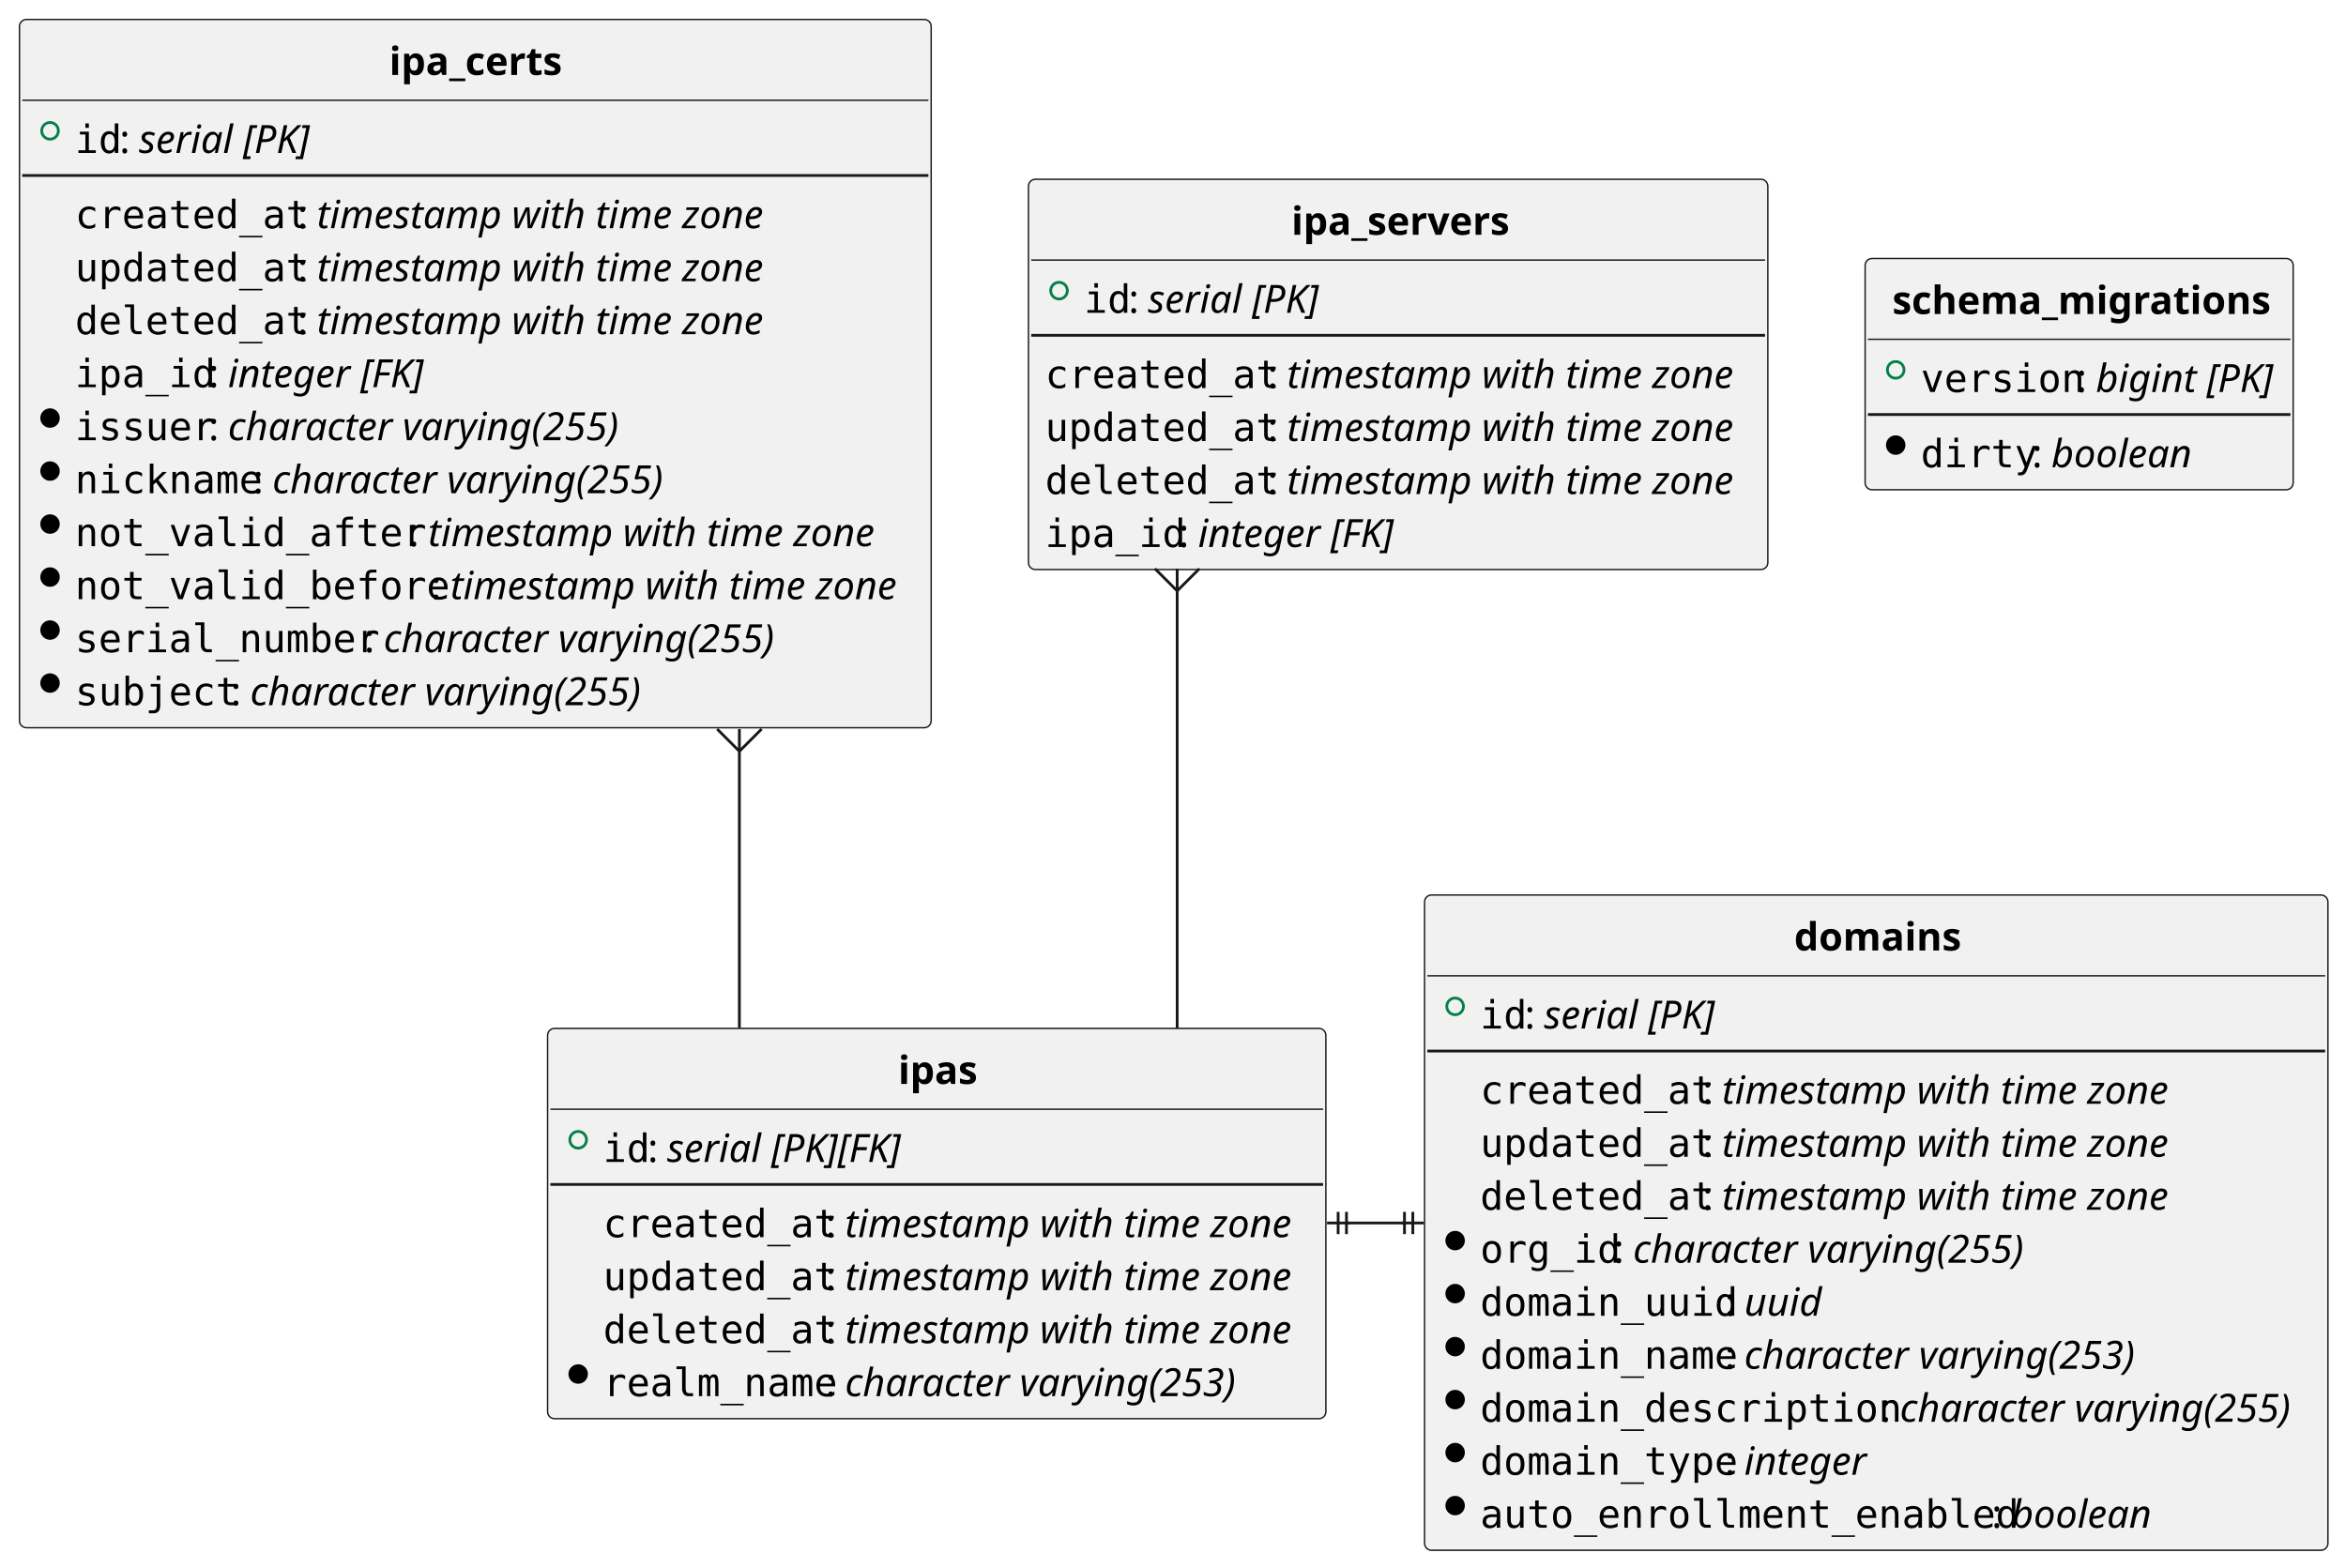
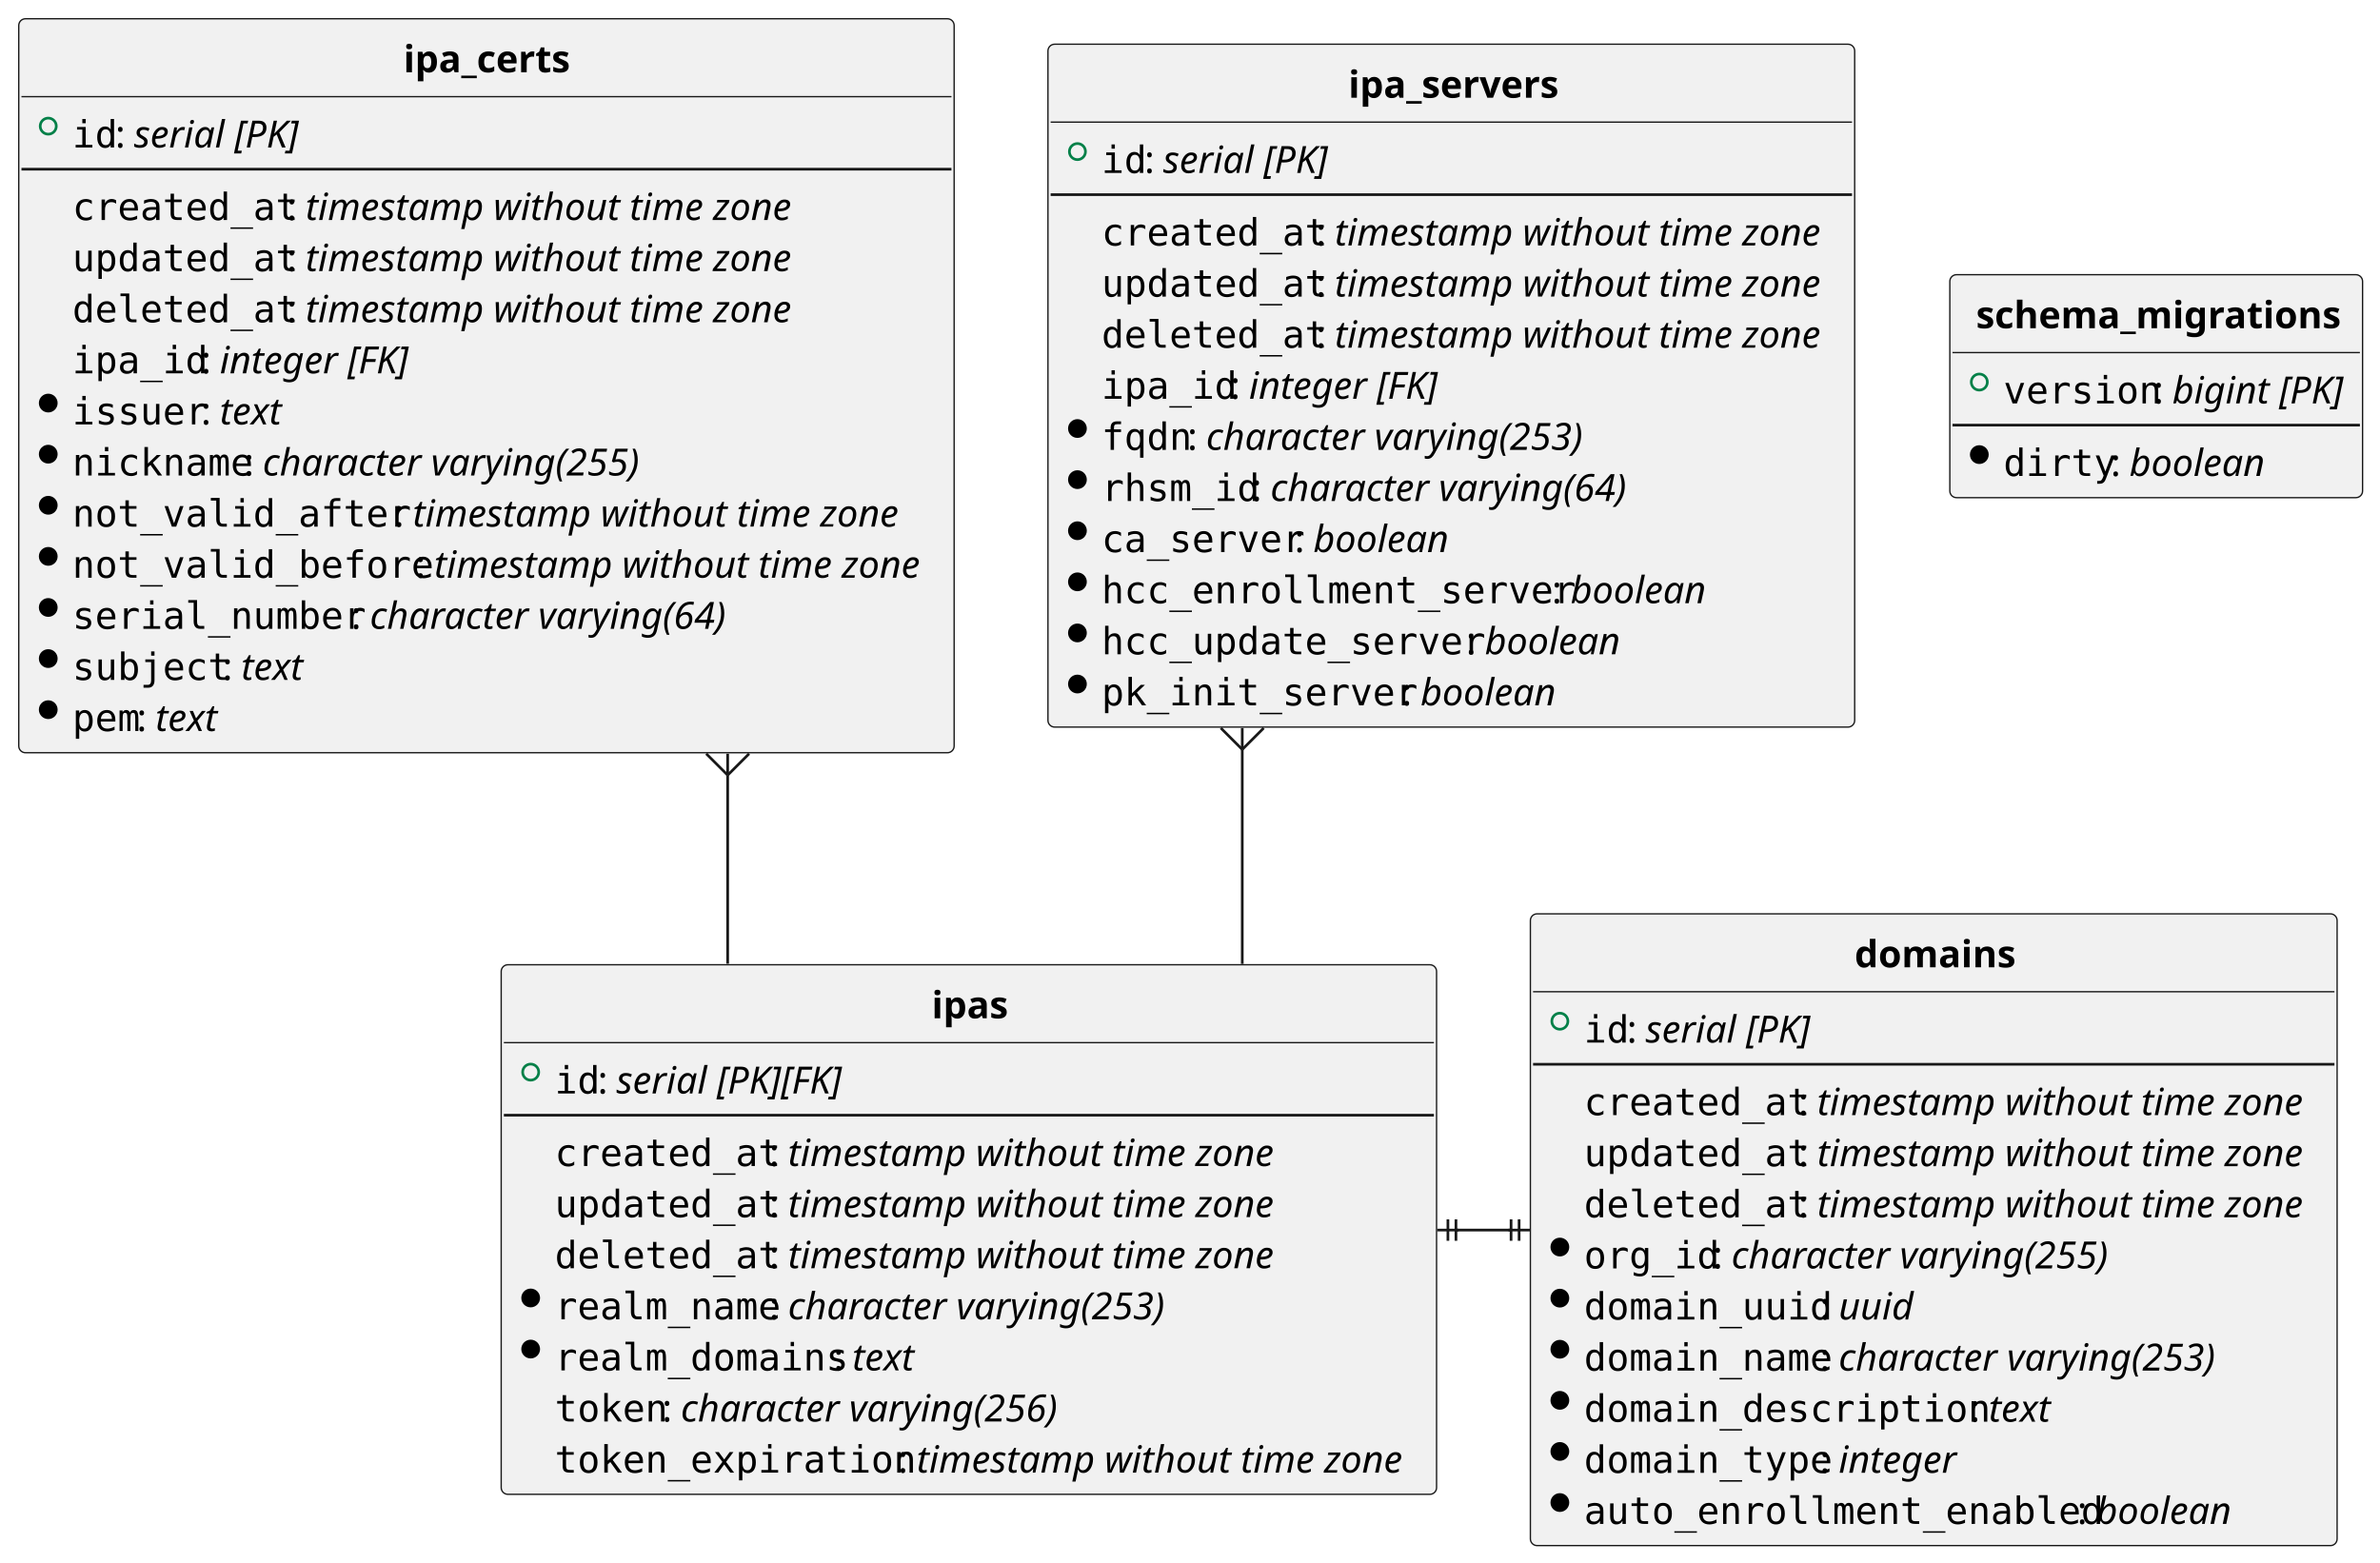
- <svg xmlns="http://www.w3.org/2000/svg" contentStyleType="text/css" height="564px" preserveAspectRatio="none" style="width:844px;height:564px;background:#FFFFFF;" version="1.1" viewBox="0 0 844 564" width="844px" zoomAndPan="magnify">
+ <svg xmlns="http://www.w3.org/2000/svg" contentStyleType="text/css" height="583px" preserveAspectRatio="none" style="width:888px;height:583px;background:#FFFFFF;" version="1.1" viewBox="0 0 888 583" width="888px" zoomAndPan="magnify">
  <defs />
  <g>
    <g id="elem_**domains**">
-       <rect codeLine="4" fill="#F1F1F1" height="235.747" id="**domains**" rx="2.5" ry="2.5" style="stroke:#181818;stroke-width:0.5;" width="325" x="512.5" y="322" />
-       <text fill="#000000" font-family="sans-serif" font-size="14" font-weight="bold" lengthAdjust="spacing" textLength="59.062" x="645.469" y="341.966">domains</text>
-       <line style="stroke:#181818;stroke-width:0.5;" x1="513.5" x2="836.5" y1="351.068" y2="351.068" />
-       <ellipse cx="523.5" cy="362.068" fill="none" rx="3" ry="3" style="stroke:#038048;stroke-width:1.0;" />
-       <text fill="#000000" font-family="monospace" font-size="14" lengthAdjust="spacing" textLength="16" x="532.5" y="370.034">id</text>
-       <text fill="#000000" font-family="sans-serif" font-size="14" lengthAdjust="spacing" textLength="3" x="548.5" y="370.034">:</text>
-       <text fill="#000000" font-family="sans-serif" font-size="14" font-style="italic" lengthAdjust="spacing" textLength="63" x="555.5" y="370.034">serial [PK]</text>
-       <line style="stroke:#181818;stroke-width:1.0;" x1="513.5" x2="836.5" y1="378.136" y2="378.136" />
-       <text fill="#000000" font-family="monospace" font-size="14" lengthAdjust="spacing" textLength="80" x="532.5" y="397.102">created_at</text>
-       <text fill="#000000" font-family="sans-serif" font-size="14" lengthAdjust="spacing" textLength="3" x="612.5" y="397.102">:</text>
-       <text fill="#000000" font-family="sans-serif" font-size="14" font-style="italic" lengthAdjust="spacing" textLength="163" x="619.5" y="397.102">timestamp with time zone</text>
-       <text fill="#000000" font-family="monospace" font-size="14" lengthAdjust="spacing" textLength="80" x="532.5" y="416.17">updated_at</text>
-       <text fill="#000000" font-family="sans-serif" font-size="14" lengthAdjust="spacing" textLength="3" x="612.5" y="416.17">:</text>
-       <text fill="#000000" font-family="sans-serif" font-size="14" font-style="italic" lengthAdjust="spacing" textLength="163" x="619.5" y="416.17">timestamp with time zone</text>
-       <text fill="#000000" font-family="monospace" font-size="14" lengthAdjust="spacing" textLength="80" x="532.5" y="435.238">deleted_at</text>
-       <text fill="#000000" font-family="sans-serif" font-size="14" lengthAdjust="spacing" textLength="3" x="612.5" y="435.238">:</text>
-       <text fill="#000000" font-family="sans-serif" font-size="14" font-style="italic" lengthAdjust="spacing" textLength="163" x="619.5" y="435.238">timestamp with time zone</text>
-       <ellipse cx="523.5" cy="446.34" fill="#000000" rx="3" ry="3" style="stroke:#000000;stroke-width:1.0;" />
-       <text fill="#000000" font-family="monospace" font-size="14" lengthAdjust="spacing" textLength="48" x="532.5" y="454.305">org_id</text>
-       <text fill="#000000" font-family="sans-serif" font-size="14" lengthAdjust="spacing" textLength="3" x="580.5" y="454.305">:</text>
-       <text fill="#000000" font-family="sans-serif" font-size="14" font-style="italic" lengthAdjust="spacing" textLength="144" x="587.5" y="454.305">character varying(255)</text>
-       <ellipse cx="523.5" cy="465.408" fill="#000000" rx="3" ry="3" style="stroke:#000000;stroke-width:1.0;" />
-       <text fill="#000000" font-family="monospace" font-size="14" lengthAdjust="spacing" textLength="88" x="532.5" y="473.373">domain_uuid</text>
-       <text fill="#000000" font-family="sans-serif" font-size="14" lengthAdjust="spacing" textLength="3" x="620.5" y="473.373">:</text>
-       <text fill="#000000" font-family="sans-serif" font-size="14" font-style="italic" lengthAdjust="spacing" textLength="28" x="627.5" y="473.373">uuid</text>
-       <ellipse cx="523.5" cy="484.475" fill="#000000" rx="3" ry="3" style="stroke:#000000;stroke-width:1.0;" />
-       <text fill="#000000" font-family="monospace" font-size="14" lengthAdjust="spacing" textLength="88" x="532.5" y="492.441">domain_name</text>
-       <text fill="#000000" font-family="sans-serif" font-size="14" lengthAdjust="spacing" textLength="3" x="620.5" y="492.441">:</text>
-       <text fill="#000000" font-family="sans-serif" font-size="14" font-style="italic" lengthAdjust="spacing" textLength="144" x="627.5" y="492.441">character varying(253)</text>
-       <ellipse cx="523.5" cy="503.543" fill="#000000" rx="3" ry="3" style="stroke:#000000;stroke-width:1.0;" />
-       <text fill="#000000" font-family="monospace" font-size="14" lengthAdjust="spacing" textLength="144" x="532.5" y="511.509">domain_description</text>
-       <text fill="#000000" font-family="sans-serif" font-size="14" lengthAdjust="spacing" textLength="3" x="676.5" y="511.509">:</text>
-       <text fill="#000000" font-family="sans-serif" font-size="14" font-style="italic" lengthAdjust="spacing" textLength="144" x="683.5" y="511.509">character varying(255)</text>
-       <ellipse cx="523.5" cy="522.611" fill="#000000" rx="3" ry="3" style="stroke:#000000;stroke-width:1.0;" />
-       <text fill="#000000" font-family="monospace" font-size="14" lengthAdjust="spacing" textLength="88" x="532.5" y="530.577">domain_type</text>
-       <text fill="#000000" font-family="sans-serif" font-size="14" lengthAdjust="spacing" textLength="3" x="620.5" y="530.577">:</text>
-       <text fill="#000000" font-family="sans-serif" font-size="14" font-style="italic" lengthAdjust="spacing" textLength="45" x="627.5" y="530.577">integer</text>
-       <ellipse cx="523.5" cy="541.679" fill="#000000" rx="3" ry="3" style="stroke:#000000;stroke-width:1.0;" />
-       <text fill="#000000" font-family="monospace" font-size="14" lengthAdjust="spacing" textLength="184" x="532.5" y="549.645">auto_enrollment_enabled</text>
-       <text fill="#000000" font-family="sans-serif" font-size="14" lengthAdjust="spacing" textLength="3" x="716.5" y="549.645">:</text>
-       <text fill="#000000" font-family="sans-serif" font-size="14" font-style="italic" lengthAdjust="spacing" textLength="51" x="723.5" y="549.645">boolean</text>
+       <rect codeLine="4" fill="#F1F1F1" height="235.747" id="**domains**" rx="2.5" ry="2.5" style="stroke:#181818;stroke-width:0.5;" width="301" x="571" y="341" />
+       <text fill="#000000" font-family="sans-serif" font-size="14" font-weight="bold" lengthAdjust="spacing" textLength="59.062" x="691.969" y="360.966">domains</text>
+       <line style="stroke:#181818;stroke-width:0.5;" x1="572" x2="871" y1="370.068" y2="370.068" />
+       <ellipse cx="582" cy="381.068" fill="none" rx="3" ry="3" style="stroke:#038048;stroke-width:1.0;" />
+       <text fill="#000000" font-family="monospace" font-size="14" lengthAdjust="spacing" textLength="16" x="591" y="389.034">id</text>
+       <text fill="#000000" font-family="sans-serif" font-size="14" lengthAdjust="spacing" textLength="3" x="607" y="389.034">:</text>
+       <text fill="#000000" font-family="sans-serif" font-size="14" font-style="italic" lengthAdjust="spacing" textLength="63" x="614" y="389.034">serial [PK]</text>
+       <line style="stroke:#181818;stroke-width:1.0;" x1="572" x2="871" y1="397.136" y2="397.136" />
+       <text fill="#000000" font-family="monospace" font-size="14" lengthAdjust="spacing" textLength="80" x="591" y="416.102">created_at</text>
+       <text fill="#000000" font-family="sans-serif" font-size="14" lengthAdjust="spacing" textLength="3" x="671" y="416.102">:</text>
+       <text fill="#000000" font-family="sans-serif" font-size="14" font-style="italic" lengthAdjust="spacing" textLength="184" x="678" y="416.102">timestamp without time zone</text>
+       <text fill="#000000" font-family="monospace" font-size="14" lengthAdjust="spacing" textLength="80" x="591" y="435.17">updated_at</text>
+       <text fill="#000000" font-family="sans-serif" font-size="14" lengthAdjust="spacing" textLength="3" x="671" y="435.17">:</text>
+       <text fill="#000000" font-family="sans-serif" font-size="14" font-style="italic" lengthAdjust="spacing" textLength="184" x="678" y="435.17">timestamp without time zone</text>
+       <text fill="#000000" font-family="monospace" font-size="14" lengthAdjust="spacing" textLength="80" x="591" y="454.238">deleted_at</text>
+       <text fill="#000000" font-family="sans-serif" font-size="14" lengthAdjust="spacing" textLength="3" x="671" y="454.238">:</text>
+       <text fill="#000000" font-family="sans-serif" font-size="14" font-style="italic" lengthAdjust="spacing" textLength="184" x="678" y="454.238">timestamp without time zone</text>
+       <ellipse cx="582" cy="465.34" fill="#000000" rx="3" ry="3" style="stroke:#000000;stroke-width:1.0;" />
+       <text fill="#000000" font-family="monospace" font-size="14" lengthAdjust="spacing" textLength="48" x="591" y="473.305">org_id</text>
+       <text fill="#000000" font-family="sans-serif" font-size="14" lengthAdjust="spacing" textLength="3" x="639" y="473.305">:</text>
+       <text fill="#000000" font-family="sans-serif" font-size="14" font-style="italic" lengthAdjust="spacing" textLength="144" x="646" y="473.305">character varying(255)</text>
+       <ellipse cx="582" cy="484.408" fill="#000000" rx="3" ry="3" style="stroke:#000000;stroke-width:1.0;" />
+       <text fill="#000000" font-family="monospace" font-size="14" lengthAdjust="spacing" textLength="88" x="591" y="492.373">domain_uuid</text>
+       <text fill="#000000" font-family="sans-serif" font-size="14" lengthAdjust="spacing" textLength="3" x="679" y="492.373">:</text>
+       <text fill="#000000" font-family="sans-serif" font-size="14" font-style="italic" lengthAdjust="spacing" textLength="28" x="686" y="492.373">uuid</text>
+       <ellipse cx="582" cy="503.475" fill="#000000" rx="3" ry="3" style="stroke:#000000;stroke-width:1.0;" />
+       <text fill="#000000" font-family="monospace" font-size="14" lengthAdjust="spacing" textLength="88" x="591" y="511.441">domain_name</text>
+       <text fill="#000000" font-family="sans-serif" font-size="14" lengthAdjust="spacing" textLength="3" x="679" y="511.441">:</text>
+       <text fill="#000000" font-family="sans-serif" font-size="14" font-style="italic" lengthAdjust="spacing" textLength="144" x="686" y="511.441">character varying(253)</text>
+       <ellipse cx="582" cy="522.543" fill="#000000" rx="3" ry="3" style="stroke:#000000;stroke-width:1.0;" />
+       <text fill="#000000" font-family="monospace" font-size="14" lengthAdjust="spacing" textLength="144" x="591" y="530.509">domain_description</text>
+       <text fill="#000000" font-family="sans-serif" font-size="14" lengthAdjust="spacing" textLength="3" x="735" y="530.509">:</text>
+       <text fill="#000000" font-family="sans-serif" font-size="14" font-style="italic" lengthAdjust="spacing" textLength="24" x="742" y="530.509">text</text>
+       <ellipse cx="582" cy="541.611" fill="#000000" rx="3" ry="3" style="stroke:#000000;stroke-width:1.0;" />
+       <text fill="#000000" font-family="monospace" font-size="14" lengthAdjust="spacing" textLength="88" x="591" y="549.577">domain_type</text>
+       <text fill="#000000" font-family="sans-serif" font-size="14" lengthAdjust="spacing" textLength="3" x="679" y="549.577">:</text>
+       <text fill="#000000" font-family="sans-serif" font-size="14" font-style="italic" lengthAdjust="spacing" textLength="45" x="686" y="549.577">integer</text>
+       <ellipse cx="582" cy="560.679" fill="#000000" rx="3" ry="3" style="stroke:#000000;stroke-width:1.0;" />
+       <text fill="#000000" font-family="monospace" font-size="14" lengthAdjust="spacing" textLength="184" x="591" y="568.645">auto_enrollment_enabled</text>
+       <text fill="#000000" font-family="sans-serif" font-size="14" lengthAdjust="spacing" textLength="3" x="775" y="568.645">:</text>
+       <text fill="#000000" font-family="sans-serif" font-size="14" font-style="italic" lengthAdjust="spacing" textLength="51" x="782" y="568.645">boolean</text>
    </g>
    <g id="elem_**ipa_certs**">
-       <rect codeLine="18" fill="#F1F1F1" height="254.815" id="**ipa_certs**" rx="2.5" ry="2.5" style="stroke:#181818;stroke-width:0.5;" width="328" x="7" y="7" />
-       <text fill="#000000" font-family="sans-serif" font-size="14" font-weight="bold" lengthAdjust="spacing" textLength="61.938" x="140.031" y="26.966">ipa_certs</text>
-       <line style="stroke:#181818;stroke-width:0.5;" x1="8" x2="334" y1="36.068" y2="36.068" />
+       <rect codeLine="18" fill="#F1F1F1" height="273.883" id="**ipa_certs**" rx="2.5" ry="2.5" style="stroke:#181818;stroke-width:0.5;" width="349" x="7" y="7" />
+       <text fill="#000000" font-family="sans-serif" font-size="14" font-weight="bold" lengthAdjust="spacing" textLength="61.938" x="150.531" y="26.966">ipa_certs</text>
+       <line style="stroke:#181818;stroke-width:0.5;" x1="8" x2="355" y1="36.068" y2="36.068" />
      <ellipse cx="18" cy="47.068" fill="none" rx="3" ry="3" style="stroke:#038048;stroke-width:1.0;" />
      <text fill="#000000" font-family="monospace" font-size="14" lengthAdjust="spacing" textLength="16" x="27" y="55.034">id</text>
      <text fill="#000000" font-family="sans-serif" font-size="14" lengthAdjust="spacing" textLength="3" x="43" y="55.034">:</text>
      <text fill="#000000" font-family="sans-serif" font-size="14" font-style="italic" lengthAdjust="spacing" textLength="63" x="50" y="55.034">serial [PK]</text>
-       <line style="stroke:#181818;stroke-width:1.0;" x1="8" x2="334" y1="63.136" y2="63.136" />
+       <line style="stroke:#181818;stroke-width:1.0;" x1="8" x2="355" y1="63.136" y2="63.136" />
      <text fill="#000000" font-family="monospace" font-size="14" lengthAdjust="spacing" textLength="80" x="27" y="82.102">created_at</text>
      <text fill="#000000" font-family="sans-serif" font-size="14" lengthAdjust="spacing" textLength="3" x="107" y="82.102">:</text>
-       <text fill="#000000" font-family="sans-serif" font-size="14" font-style="italic" lengthAdjust="spacing" textLength="163" x="114" y="82.102">timestamp with time zone</text>
+       <text fill="#000000" font-family="sans-serif" font-size="14" font-style="italic" lengthAdjust="spacing" textLength="184" x="114" y="82.102">timestamp without time zone</text>
      <text fill="#000000" font-family="monospace" font-size="14" lengthAdjust="spacing" textLength="80" x="27" y="101.17">updated_at</text>
      <text fill="#000000" font-family="sans-serif" font-size="14" lengthAdjust="spacing" textLength="3" x="107" y="101.17">:</text>
-       <text fill="#000000" font-family="sans-serif" font-size="14" font-style="italic" lengthAdjust="spacing" textLength="163" x="114" y="101.17">timestamp with time zone</text>
+       <text fill="#000000" font-family="sans-serif" font-size="14" font-style="italic" lengthAdjust="spacing" textLength="184" x="114" y="101.17">timestamp without time zone</text>
      <text fill="#000000" font-family="monospace" font-size="14" lengthAdjust="spacing" textLength="80" x="27" y="120.238">deleted_at</text>
      <text fill="#000000" font-family="sans-serif" font-size="14" lengthAdjust="spacing" textLength="3" x="107" y="120.238">:</text>
-       <text fill="#000000" font-family="sans-serif" font-size="14" font-style="italic" lengthAdjust="spacing" textLength="163" x="114" y="120.238">timestamp with time zone</text>
+       <text fill="#000000" font-family="sans-serif" font-size="14" font-style="italic" lengthAdjust="spacing" textLength="184" x="114" y="120.238">timestamp without time zone</text>
      <text fill="#000000" font-family="monospace" font-size="14" lengthAdjust="spacing" textLength="48" x="27" y="139.305">ipa_id</text>
      <text fill="#000000" font-family="sans-serif" font-size="14" lengthAdjust="spacing" textLength="3" x="75" y="139.305">:</text>
      <text fill="#000000" font-family="sans-serif" font-size="14" font-style="italic" lengthAdjust="spacing" textLength="72" x="82" y="139.305">integer [FK]</text>
      <ellipse cx="18" cy="150.407" fill="#000000" rx="3" ry="3" style="stroke:#000000;stroke-width:1.0;" />
      <text fill="#000000" font-family="monospace" font-size="14" lengthAdjust="spacing" textLength="48" x="27" y="158.373">issuer</text>
      <text fill="#000000" font-family="sans-serif" font-size="14" lengthAdjust="spacing" textLength="3" x="75" y="158.373">:</text>
-       <text fill="#000000" font-family="sans-serif" font-size="14" font-style="italic" lengthAdjust="spacing" textLength="144" x="82" y="158.373">character varying(255)</text>
+       <text fill="#000000" font-family="sans-serif" font-size="14" font-style="italic" lengthAdjust="spacing" textLength="24" x="82" y="158.373">text</text>
      <ellipse cx="18" cy="169.475" fill="#000000" rx="3" ry="3" style="stroke:#000000;stroke-width:1.0;" />
      <text fill="#000000" font-family="monospace" font-size="14" lengthAdjust="spacing" textLength="64" x="27" y="177.441">nickname</text>
      <text fill="#000000" font-family="sans-serif" font-size="14" lengthAdjust="spacing" textLength="3" x="91" y="177.441">:</text>
      <text fill="#000000" font-family="sans-serif" font-size="14" font-style="italic" lengthAdjust="spacing" textLength="144" x="98" y="177.441">character varying(255)</text>
      <ellipse cx="18" cy="188.543" fill="#000000" rx="3" ry="3" style="stroke:#000000;stroke-width:1.0;" />
      <text fill="#000000" font-family="monospace" font-size="14" lengthAdjust="spacing" textLength="120" x="27" y="196.509">not_valid_after</text>
      <text fill="#000000" font-family="sans-serif" font-size="14" lengthAdjust="spacing" textLength="3" x="147" y="196.509">:</text>
-       <text fill="#000000" font-family="sans-serif" font-size="14" font-style="italic" lengthAdjust="spacing" textLength="163" x="154" y="196.509">timestamp with time zone</text>
+       <text fill="#000000" font-family="sans-serif" font-size="14" font-style="italic" lengthAdjust="spacing" textLength="184" x="154" y="196.509">timestamp without time zone</text>
      <ellipse cx="18" cy="207.611" fill="#000000" rx="3" ry="3" style="stroke:#000000;stroke-width:1.0;" />
      <text fill="#000000" font-family="monospace" font-size="14" lengthAdjust="spacing" textLength="128" x="27" y="215.577">not_valid_before</text>
      <text fill="#000000" font-family="sans-serif" font-size="14" lengthAdjust="spacing" textLength="3" x="155" y="215.577">:</text>
-       <text fill="#000000" font-family="sans-serif" font-size="14" font-style="italic" lengthAdjust="spacing" textLength="163" x="162" y="215.577">timestamp with time zone</text>
+       <text fill="#000000" font-family="sans-serif" font-size="14" font-style="italic" lengthAdjust="spacing" textLength="184" x="162" y="215.577">timestamp without time zone</text>
      <ellipse cx="18" cy="226.679" fill="#000000" rx="3" ry="3" style="stroke:#000000;stroke-width:1.0;" />
      <text fill="#000000" font-family="monospace" font-size="14" lengthAdjust="spacing" textLength="104" x="27" y="234.645">serial_number</text>
      <text fill="#000000" font-family="sans-serif" font-size="14" lengthAdjust="spacing" textLength="3" x="131" y="234.645">:</text>
-       <text fill="#000000" font-family="sans-serif" font-size="14" font-style="italic" lengthAdjust="spacing" textLength="144" x="138" y="234.645">character varying(255)</text>
+       <text fill="#000000" font-family="sans-serif" font-size="14" font-style="italic" lengthAdjust="spacing" textLength="136" x="138" y="234.645">character varying(64)</text>
      <ellipse cx="18" cy="245.747" fill="#000000" rx="3" ry="3" style="stroke:#000000;stroke-width:1.0;" />
      <text fill="#000000" font-family="monospace" font-size="14" lengthAdjust="spacing" textLength="56" x="27" y="253.713">subject</text>
      <text fill="#000000" font-family="sans-serif" font-size="14" lengthAdjust="spacing" textLength="3" x="83" y="253.713">:</text>
-       <text fill="#000000" font-family="sans-serif" font-size="14" font-style="italic" lengthAdjust="spacing" textLength="144" x="90" y="253.713">character varying(255)</text>
+       <text fill="#000000" font-family="sans-serif" font-size="14" font-style="italic" lengthAdjust="spacing" textLength="24" x="90" y="253.713">text</text>
+       <ellipse cx="18" cy="264.815" fill="#000000" rx="3" ry="3" style="stroke:#000000;stroke-width:1.0;" />
+       <text fill="#000000" font-family="monospace" font-size="14" lengthAdjust="spacing" textLength="24" x="27" y="272.781">pem</text>
+       <text fill="#000000" font-family="sans-serif" font-size="14" lengthAdjust="spacing" textLength="3" x="51" y="272.781">:</text>
+       <text fill="#000000" font-family="sans-serif" font-size="14" font-style="italic" lengthAdjust="spacing" textLength="24" x="58" y="272.781">text</text>
    </g>
    <g id="elem_**ipa_servers**">
-       <rect codeLine="33" fill="#F1F1F1" height="140.407" id="**ipa_servers**" rx="2.5" ry="2.5" style="stroke:#181818;stroke-width:0.5;" width="266" x="370" y="64.5" />
-       <text fill="#000000" font-family="sans-serif" font-size="14" font-weight="bold" lengthAdjust="spacing" textLength="76.812" x="464.594" y="84.466">ipa_servers</text>
-       <line style="stroke:#181818;stroke-width:0.5;" x1="371" x2="635" y1="93.568" y2="93.568" />
-       <ellipse cx="381" cy="104.568" fill="none" rx="3" ry="3" style="stroke:#038048;stroke-width:1.0;" />
-       <text fill="#000000" font-family="monospace" font-size="14" lengthAdjust="spacing" textLength="16" x="390" y="112.534">id</text>
-       <text fill="#000000" font-family="sans-serif" font-size="14" lengthAdjust="spacing" textLength="3" x="406" y="112.534">:</text>
-       <text fill="#000000" font-family="sans-serif" font-size="14" font-style="italic" lengthAdjust="spacing" textLength="63" x="413" y="112.534">serial [PK]</text>
-       <line style="stroke:#181818;stroke-width:1.0;" x1="371" x2="635" y1="120.636" y2="120.636" />
-       <text fill="#000000" font-family="monospace" font-size="14" lengthAdjust="spacing" textLength="80" x="376" y="139.602">created_at</text>
-       <text fill="#000000" font-family="sans-serif" font-size="14" lengthAdjust="spacing" textLength="3" x="456" y="139.602">:</text>
-       <text fill="#000000" font-family="sans-serif" font-size="14" font-style="italic" lengthAdjust="spacing" textLength="163" x="463" y="139.602">timestamp with time zone</text>
-       <text fill="#000000" font-family="monospace" font-size="14" lengthAdjust="spacing" textLength="80" x="376" y="158.67">updated_at</text>
-       <text fill="#000000" font-family="sans-serif" font-size="14" lengthAdjust="spacing" textLength="3" x="456" y="158.67">:</text>
-       <text fill="#000000" font-family="sans-serif" font-size="14" font-style="italic" lengthAdjust="spacing" textLength="163" x="463" y="158.67">timestamp with time zone</text>
-       <text fill="#000000" font-family="monospace" font-size="14" lengthAdjust="spacing" textLength="80" x="376" y="177.738">deleted_at</text>
-       <text fill="#000000" font-family="sans-serif" font-size="14" lengthAdjust="spacing" textLength="3" x="456" y="177.738">:</text>
-       <text fill="#000000" font-family="sans-serif" font-size="14" font-style="italic" lengthAdjust="spacing" textLength="163" x="463" y="177.738">timestamp with time zone</text>
-       <text fill="#000000" font-family="monospace" font-size="14" lengthAdjust="spacing" textLength="48" x="376" y="196.805">ipa_id</text>
-       <text fill="#000000" font-family="sans-serif" font-size="14" lengthAdjust="spacing" textLength="3" x="424" y="196.805">:</text>
-       <text fill="#000000" font-family="sans-serif" font-size="14" font-style="italic" lengthAdjust="spacing" textLength="72" x="431" y="196.805">integer [FK]</text>
+       <rect codeLine="34" fill="#F1F1F1" height="254.815" id="**ipa_servers**" rx="2.5" ry="2.5" style="stroke:#181818;stroke-width:0.5;" width="301" x="391" y="16.5" />
+       <text fill="#000000" font-family="sans-serif" font-size="14" font-weight="bold" lengthAdjust="spacing" textLength="76.812" x="503.094" y="36.466">ipa_servers</text>
+       <line style="stroke:#181818;stroke-width:0.5;" x1="392" x2="691" y1="45.568" y2="45.568" />
+       <ellipse cx="402" cy="56.568" fill="none" rx="3" ry="3" style="stroke:#038048;stroke-width:1.0;" />
+       <text fill="#000000" font-family="monospace" font-size="14" lengthAdjust="spacing" textLength="16" x="411" y="64.534">id</text>
+       <text fill="#000000" font-family="sans-serif" font-size="14" lengthAdjust="spacing" textLength="3" x="427" y="64.534">:</text>
+       <text fill="#000000" font-family="sans-serif" font-size="14" font-style="italic" lengthAdjust="spacing" textLength="63" x="434" y="64.534">serial [PK]</text>
+       <line style="stroke:#181818;stroke-width:1.0;" x1="392" x2="691" y1="72.636" y2="72.636" />
+       <text fill="#000000" font-family="monospace" font-size="14" lengthAdjust="spacing" textLength="80" x="411" y="91.602">created_at</text>
+       <text fill="#000000" font-family="sans-serif" font-size="14" lengthAdjust="spacing" textLength="3" x="491" y="91.602">:</text>
+       <text fill="#000000" font-family="sans-serif" font-size="14" font-style="italic" lengthAdjust="spacing" textLength="184" x="498" y="91.602">timestamp without time zone</text>
+       <text fill="#000000" font-family="monospace" font-size="14" lengthAdjust="spacing" textLength="80" x="411" y="110.67">updated_at</text>
+       <text fill="#000000" font-family="sans-serif" font-size="14" lengthAdjust="spacing" textLength="3" x="491" y="110.67">:</text>
+       <text fill="#000000" font-family="sans-serif" font-size="14" font-style="italic" lengthAdjust="spacing" textLength="184" x="498" y="110.67">timestamp without time zone</text>
+       <text fill="#000000" font-family="monospace" font-size="14" lengthAdjust="spacing" textLength="80" x="411" y="129.738">deleted_at</text>
+       <text fill="#000000" font-family="sans-serif" font-size="14" lengthAdjust="spacing" textLength="3" x="491" y="129.738">:</text>
+       <text fill="#000000" font-family="sans-serif" font-size="14" font-style="italic" lengthAdjust="spacing" textLength="184" x="498" y="129.738">timestamp without time zone</text>
+       <text fill="#000000" font-family="monospace" font-size="14" lengthAdjust="spacing" textLength="48" x="411" y="148.805">ipa_id</text>
+       <text fill="#000000" font-family="sans-serif" font-size="14" lengthAdjust="spacing" textLength="3" x="459" y="148.805">:</text>
+       <text fill="#000000" font-family="sans-serif" font-size="14" font-style="italic" lengthAdjust="spacing" textLength="72" x="466" y="148.805">integer [FK]</text>
+       <ellipse cx="402" cy="159.907" fill="#000000" rx="3" ry="3" style="stroke:#000000;stroke-width:1.0;" />
+       <text fill="#000000" font-family="monospace" font-size="14" lengthAdjust="spacing" textLength="32" x="411" y="167.873">fqdn</text>
+       <text fill="#000000" font-family="sans-serif" font-size="14" lengthAdjust="spacing" textLength="3" x="443" y="167.873">:</text>
+       <text fill="#000000" font-family="sans-serif" font-size="14" font-style="italic" lengthAdjust="spacing" textLength="144" x="450" y="167.873">character varying(253)</text>
+       <ellipse cx="402" cy="178.975" fill="#000000" rx="3" ry="3" style="stroke:#000000;stroke-width:1.0;" />
+       <text fill="#000000" font-family="monospace" font-size="14" lengthAdjust="spacing" textLength="56" x="411" y="186.941">rhsm_id</text>
+       <text fill="#000000" font-family="sans-serif" font-size="14" lengthAdjust="spacing" textLength="3" x="467" y="186.941">:</text>
+       <text fill="#000000" font-family="sans-serif" font-size="14" font-style="italic" lengthAdjust="spacing" textLength="136" x="474" y="186.941">character varying(64)</text>
+       <ellipse cx="402" cy="198.043" fill="#000000" rx="3" ry="3" style="stroke:#000000;stroke-width:1.0;" />
+       <text fill="#000000" font-family="monospace" font-size="14" lengthAdjust="spacing" textLength="72" x="411" y="206.009">ca_server</text>
+       <text fill="#000000" font-family="sans-serif" font-size="14" lengthAdjust="spacing" textLength="3" x="483" y="206.009">:</text>
+       <text fill="#000000" font-family="sans-serif" font-size="14" font-style="italic" lengthAdjust="spacing" textLength="51" x="490" y="206.009">boolean</text>
+       <ellipse cx="402" cy="217.111" fill="#000000" rx="3" ry="3" style="stroke:#000000;stroke-width:1.0;" />
+       <text fill="#000000" font-family="monospace" font-size="14" lengthAdjust="spacing" textLength="168" x="411" y="225.077">hcc_enrollment_server</text>
+       <text fill="#000000" font-family="sans-serif" font-size="14" lengthAdjust="spacing" textLength="3" x="579" y="225.077">:</text>
+       <text fill="#000000" font-family="sans-serif" font-size="14" font-style="italic" lengthAdjust="spacing" textLength="51" x="586" y="225.077">boolean</text>
+       <ellipse cx="402" cy="236.179" fill="#000000" rx="3" ry="3" style="stroke:#000000;stroke-width:1.0;" />
+       <text fill="#000000" font-family="monospace" font-size="14" lengthAdjust="spacing" textLength="136" x="411" y="244.145">hcc_update_server</text>
+       <text fill="#000000" font-family="sans-serif" font-size="14" lengthAdjust="spacing" textLength="3" x="547" y="244.145">:</text>
+       <text fill="#000000" font-family="sans-serif" font-size="14" font-style="italic" lengthAdjust="spacing" textLength="51" x="554" y="244.145">boolean</text>
+       <ellipse cx="402" cy="255.247" fill="#000000" rx="3" ry="3" style="stroke:#000000;stroke-width:1.0;" />
+       <text fill="#000000" font-family="monospace" font-size="14" lengthAdjust="spacing" textLength="112" x="411" y="263.213">pk_init_server</text>
+       <text fill="#000000" font-family="sans-serif" font-size="14" lengthAdjust="spacing" textLength="3" x="523" y="263.213">:</text>
+       <text fill="#000000" font-family="sans-serif" font-size="14" font-style="italic" lengthAdjust="spacing" textLength="51" x="530" y="263.213">boolean</text>
    </g>
    <g id="elem_**ipas**">
-       <rect codeLine="42" fill="#F1F1F1" height="140.407" id="**ipas**" rx="2.5" ry="2.5" style="stroke:#181818;stroke-width:0.5;" width="280" x="197" y="370" />
-       <text fill="#000000" font-family="sans-serif" font-size="14" font-weight="bold" lengthAdjust="spacing" textLength="27.75" x="323.125" y="389.966">ipas</text>
-       <line style="stroke:#181818;stroke-width:0.5;" x1="198" x2="476" y1="399.068" y2="399.068" />
-       <ellipse cx="208" cy="410.068" fill="none" rx="3" ry="3" style="stroke:#038048;stroke-width:1.0;" />
-       <text fill="#000000" font-family="monospace" font-size="14" lengthAdjust="spacing" textLength="16" x="217" y="418.034">id</text>
-       <text fill="#000000" font-family="sans-serif" font-size="14" lengthAdjust="spacing" textLength="3" x="233" y="418.034">:</text>
-       <text fill="#000000" font-family="sans-serif" font-size="14" font-style="italic" lengthAdjust="spacing" textLength="86" x="240" y="418.034">serial [PK][FK]</text>
-       <line style="stroke:#181818;stroke-width:1.0;" x1="198" x2="476" y1="426.136" y2="426.136" />
-       <text fill="#000000" font-family="monospace" font-size="14" lengthAdjust="spacing" textLength="80" x="217" y="445.102">created_at</text>
-       <text fill="#000000" font-family="sans-serif" font-size="14" lengthAdjust="spacing" textLength="3" x="297" y="445.102">:</text>
-       <text fill="#000000" font-family="sans-serif" font-size="14" font-style="italic" lengthAdjust="spacing" textLength="163" x="304" y="445.102">timestamp with time zone</text>
-       <text fill="#000000" font-family="monospace" font-size="14" lengthAdjust="spacing" textLength="80" x="217" y="464.17">updated_at</text>
-       <text fill="#000000" font-family="sans-serif" font-size="14" lengthAdjust="spacing" textLength="3" x="297" y="464.17">:</text>
-       <text fill="#000000" font-family="sans-serif" font-size="14" font-style="italic" lengthAdjust="spacing" textLength="163" x="304" y="464.17">timestamp with time zone</text>
-       <text fill="#000000" font-family="monospace" font-size="14" lengthAdjust="spacing" textLength="80" x="217" y="483.238">deleted_at</text>
-       <text fill="#000000" font-family="sans-serif" font-size="14" lengthAdjust="spacing" textLength="3" x="297" y="483.238">:</text>
-       <text fill="#000000" font-family="sans-serif" font-size="14" font-style="italic" lengthAdjust="spacing" textLength="163" x="304" y="483.238">timestamp with time zone</text>
-       <ellipse cx="208" cy="494.34" fill="#000000" rx="3" ry="3" style="stroke:#000000;stroke-width:1.0;" />
-       <text fill="#000000" font-family="monospace" font-size="14" lengthAdjust="spacing" textLength="80" x="217" y="502.305">realm_name</text>
-       <text fill="#000000" font-family="sans-serif" font-size="14" lengthAdjust="spacing" textLength="3" x="297" y="502.305">:</text>
-       <text fill="#000000" font-family="sans-serif" font-size="14" font-style="italic" lengthAdjust="spacing" textLength="144" x="304" y="502.305">character varying(253)</text>
+       <rect codeLine="49" fill="#F1F1F1" height="197.611" id="**ipas**" rx="2.5" ry="2.5" style="stroke:#181818;stroke-width:0.5;" width="349" x="187" y="360" />
+       <text fill="#000000" font-family="sans-serif" font-size="14" font-weight="bold" lengthAdjust="spacing" textLength="27.75" x="347.625" y="379.966">ipas</text>
+       <line style="stroke:#181818;stroke-width:0.5;" x1="188" x2="535" y1="389.068" y2="389.068" />
+       <ellipse cx="198" cy="400.068" fill="none" rx="3" ry="3" style="stroke:#038048;stroke-width:1.0;" />
+       <text fill="#000000" font-family="monospace" font-size="14" lengthAdjust="spacing" textLength="16" x="207" y="408.034">id</text>
+       <text fill="#000000" font-family="sans-serif" font-size="14" lengthAdjust="spacing" textLength="3" x="223" y="408.034">:</text>
+       <text fill="#000000" font-family="sans-serif" font-size="14" font-style="italic" lengthAdjust="spacing" textLength="86" x="230" y="408.034">serial [PK][FK]</text>
+       <line style="stroke:#181818;stroke-width:1.0;" x1="188" x2="535" y1="416.136" y2="416.136" />
+       <text fill="#000000" font-family="monospace" font-size="14" lengthAdjust="spacing" textLength="80" x="207" y="435.102">created_at</text>
+       <text fill="#000000" font-family="sans-serif" font-size="14" lengthAdjust="spacing" textLength="3" x="287" y="435.102">:</text>
+       <text fill="#000000" font-family="sans-serif" font-size="14" font-style="italic" lengthAdjust="spacing" textLength="184" x="294" y="435.102">timestamp without time zone</text>
+       <text fill="#000000" font-family="monospace" font-size="14" lengthAdjust="spacing" textLength="80" x="207" y="454.17">updated_at</text>
+       <text fill="#000000" font-family="sans-serif" font-size="14" lengthAdjust="spacing" textLength="3" x="287" y="454.17">:</text>
+       <text fill="#000000" font-family="sans-serif" font-size="14" font-style="italic" lengthAdjust="spacing" textLength="184" x="294" y="454.17">timestamp without time zone</text>
+       <text fill="#000000" font-family="monospace" font-size="14" lengthAdjust="spacing" textLength="80" x="207" y="473.238">deleted_at</text>
+       <text fill="#000000" font-family="sans-serif" font-size="14" lengthAdjust="spacing" textLength="3" x="287" y="473.238">:</text>
+       <text fill="#000000" font-family="sans-serif" font-size="14" font-style="italic" lengthAdjust="spacing" textLength="184" x="294" y="473.238">timestamp without time zone</text>
+       <ellipse cx="198" cy="484.34" fill="#000000" rx="3" ry="3" style="stroke:#000000;stroke-width:1.0;" />
+       <text fill="#000000" font-family="monospace" font-size="14" lengthAdjust="spacing" textLength="80" x="207" y="492.305">realm_name</text>
+       <text fill="#000000" font-family="sans-serif" font-size="14" lengthAdjust="spacing" textLength="3" x="287" y="492.305">:</text>
+       <text fill="#000000" font-family="sans-serif" font-size="14" font-style="italic" lengthAdjust="spacing" textLength="144" x="294" y="492.305">character varying(253)</text>
+       <ellipse cx="198" cy="503.408" fill="#000000" rx="3" ry="3" style="stroke:#000000;stroke-width:1.0;" />
+       <text fill="#000000" font-family="monospace" font-size="14" lengthAdjust="spacing" textLength="104" x="207" y="511.373">realm_domains</text>
+       <text fill="#000000" font-family="sans-serif" font-size="14" lengthAdjust="spacing" textLength="3" x="311" y="511.373">:</text>
+       <text fill="#000000" font-family="sans-serif" font-size="14" font-style="italic" lengthAdjust="spacing" textLength="24" x="318" y="511.373">text</text>
+       <text fill="#000000" font-family="monospace" font-size="14" lengthAdjust="spacing" textLength="40" x="207" y="530.441">token</text>
+       <text fill="#000000" font-family="sans-serif" font-size="14" lengthAdjust="spacing" textLength="3" x="247" y="530.441">:</text>
+       <text fill="#000000" font-family="sans-serif" font-size="14" font-style="italic" lengthAdjust="spacing" textLength="144" x="254" y="530.441">character varying(256)</text>
+       <text fill="#000000" font-family="monospace" font-size="14" lengthAdjust="spacing" textLength="128" x="207" y="549.509">token_expiration</text>
+       <text fill="#000000" font-family="sans-serif" font-size="14" lengthAdjust="spacing" textLength="3" x="335" y="549.509">:</text>
+       <text fill="#000000" font-family="sans-serif" font-size="14" font-style="italic" lengthAdjust="spacing" textLength="184" x="342" y="549.509">timestamp without time zone</text>
    </g>
    <g id="elem_**schema_migrations**">
-       <rect codeLine="51" fill="#F1F1F1" height="83.204" id="**schema_migrations**" rx="2.5" ry="2.5" style="stroke:#181818;stroke-width:0.5;" width="154" x="671" y="93" />
-       <text fill="#000000" font-family="sans-serif" font-size="14" font-weight="bold" lengthAdjust="spacing" textLength="134.438" x="680.781" y="112.966">schema_migrations</text>
-       <line style="stroke:#181818;stroke-width:0.5;" x1="672" x2="824" y1="122.068" y2="122.068" />
-       <ellipse cx="682" cy="133.068" fill="none" rx="3" ry="3" style="stroke:#038048;stroke-width:1.0;" />
-       <text fill="#000000" font-family="monospace" font-size="14" lengthAdjust="spacing" textLength="56" x="691" y="141.034">version</text>
-       <text fill="#000000" font-family="sans-serif" font-size="14" lengthAdjust="spacing" textLength="3" x="747" y="141.034">:</text>
-       <text fill="#000000" font-family="sans-serif" font-size="14" font-style="italic" lengthAdjust="spacing" textLength="65" x="754" y="141.034">bigint [PK]</text>
-       <line style="stroke:#181818;stroke-width:1.0;" x1="672" x2="824" y1="149.136" y2="149.136" />
-       <ellipse cx="682" cy="160.136" fill="#000000" rx="3" ry="3" style="stroke:#000000;stroke-width:1.0;" />
-       <text fill="#000000" font-family="monospace" font-size="14" lengthAdjust="spacing" textLength="40" x="691" y="168.102">dirty</text>
-       <text fill="#000000" font-family="sans-serif" font-size="14" lengthAdjust="spacing" textLength="3" x="731" y="168.102">:</text>
-       <text fill="#000000" font-family="sans-serif" font-size="14" font-style="italic" lengthAdjust="spacing" textLength="51" x="738" y="168.102">boolean</text>
+       <rect codeLine="61" fill="#F1F1F1" height="83.204" id="**schema_migrations**" rx="2.5" ry="2.5" style="stroke:#181818;stroke-width:0.5;" width="154" x="727.5" y="102.5" />
+       <text fill="#000000" font-family="sans-serif" font-size="14" font-weight="bold" lengthAdjust="spacing" textLength="134.438" x="737.281" y="122.466">schema_migrations</text>
+       <line style="stroke:#181818;stroke-width:0.5;" x1="728.5" x2="880.5" y1="131.568" y2="131.568" />
+       <ellipse cx="738.5" cy="142.568" fill="none" rx="3" ry="3" style="stroke:#038048;stroke-width:1.0;" />
+       <text fill="#000000" font-family="monospace" font-size="14" lengthAdjust="spacing" textLength="56" x="747.5" y="150.534">version</text>
+       <text fill="#000000" font-family="sans-serif" font-size="14" lengthAdjust="spacing" textLength="3" x="803.5" y="150.534">:</text>
+       <text fill="#000000" font-family="sans-serif" font-size="14" font-style="italic" lengthAdjust="spacing" textLength="65" x="810.5" y="150.534">bigint [PK]</text>
+       <line style="stroke:#181818;stroke-width:1.0;" x1="728.5" x2="880.5" y1="158.636" y2="158.636" />
+       <ellipse cx="738.5" cy="169.636" fill="#000000" rx="3" ry="3" style="stroke:#000000;stroke-width:1.0;" />
+       <text fill="#000000" font-family="monospace" font-size="14" lengthAdjust="spacing" textLength="40" x="747.5" y="177.602">dirty</text>
+       <text fill="#000000" font-family="sans-serif" font-size="14" lengthAdjust="spacing" textLength="3" x="787.5" y="177.602">:</text>
+       <text fill="#000000" font-family="sans-serif" font-size="14" font-style="italic" lengthAdjust="spacing" textLength="51" x="794.5" y="177.602">boolean</text>
    </g>
    <g id="link_**ipa_certs**_**ipas**">
-       <path codeLine="57" d="M266,270.29 C266,270.29 266,369.76 266,369.76 " fill="none" id="**ipa_certs**-backto-**ipas**" style="stroke:#181818;stroke-width:1.0;" />
-       <line style="stroke:#181818;stroke-width:1.0;" x1="266" x2="258" y1="270.29" y2="262.29" />
-       <line style="stroke:#181818;stroke-width:1.0;" x1="266" x2="274" y1="270.29" y2="262.29" />
-       <line style="stroke:#181818;stroke-width:1.0;" x1="266" x2="266" y1="270.29" y2="262.29" />
+       <path codeLine="67" d="M271.5,289.25 C271.5,289.25 271.5,359.62 271.5,359.62 " fill="none" id="**ipa_certs**-backto-**ipas**" style="stroke:#181818;stroke-width:1.0;" />
+       <line style="stroke:#181818;stroke-width:1.0;" x1="271.5" x2="263.5" y1="289.25" y2="281.25" />
+       <line style="stroke:#181818;stroke-width:1.0;" x1="271.5" x2="279.5" y1="289.25" y2="281.25" />
+       <line style="stroke:#181818;stroke-width:1.0;" x1="271.5" x2="271.5" y1="289.25" y2="281.25" />
    </g>
    <g id="link_**ipa_servers**_**ipas**">
-       <path codeLine="59" d="M423.5,212.59 C423.5,212.59 423.5,369.97 423.5,369.97 " fill="none" id="**ipa_servers**-backto-**ipas**" style="stroke:#181818;stroke-width:1.0;" />
-       <line style="stroke:#181818;stroke-width:1.0;" x1="423.5" x2="415.5" y1="212.59" y2="204.59" />
-       <line style="stroke:#181818;stroke-width:1.0;" x1="423.5" x2="431.5" y1="212.59" y2="204.59" />
-       <line style="stroke:#181818;stroke-width:1.0;" x1="423.5" x2="423.5" y1="212.59" y2="204.59" />
+       <path codeLine="69" d="M463.5,279.67 C463.5,279.67 463.5,359.69 463.5,359.69 " fill="none" id="**ipa_servers**-backto-**ipas**" style="stroke:#181818;stroke-width:1.0;" />
+       <line style="stroke:#181818;stroke-width:1.0;" x1="463.5" x2="455.5" y1="279.67" y2="271.67" />
+       <line style="stroke:#181818;stroke-width:1.0;" x1="463.5" x2="471.5" y1="279.67" y2="271.67" />
+       <line style="stroke:#181818;stroke-width:1.0;" x1="463.5" x2="463.5" y1="279.67" y2="271.67" />
    </g>
    <g id="link_**ipas**_**domains**">
-       <path codeLine="61" d="M484.41,440 C484.41,440 505.28,440 505.28,440 " fill="none" id="**ipas**-**domains**" style="stroke:#181818;stroke-width:1.0;" />
-       <line style="stroke:#181818;stroke-width:1.0;" x1="508.28" x2="508.28" y1="436" y2="444" />
-       <line style="stroke:#181818;stroke-width:1.0;" x1="505.28" x2="505.28" y1="436" y2="444" />
-       <line style="stroke:#181818;stroke-width:1.0;" x1="504.28" x2="512.28" y1="440" y2="440" />
-       <line style="stroke:#181818;stroke-width:1.0;" x1="481.41" x2="481.41" y1="444" y2="436" />
-       <line style="stroke:#181818;stroke-width:1.0;" x1="484.41" x2="484.41" y1="444" y2="436" />
-       <line style="stroke:#181818;stroke-width:1.0;" x1="485.41" x2="477.41" y1="440" y2="440" />
+       <path codeLine="71" d="M543.23,459 C543.23,459 563.79,459 563.79,459 " fill="none" id="**ipas**-**domains**" style="stroke:#181818;stroke-width:1.0;" />
+       <line style="stroke:#181818;stroke-width:1.0;" x1="566.79" x2="566.79" y1="455" y2="463" />
+       <line style="stroke:#181818;stroke-width:1.0;" x1="563.79" x2="563.79" y1="455" y2="463" />
+       <line style="stroke:#181818;stroke-width:1.0;" x1="562.79" x2="570.79" y1="459" y2="459" />
+       <line style="stroke:#181818;stroke-width:1.0;" x1="540.23" x2="540.23" y1="463" y2="455" />
+       <line style="stroke:#181818;stroke-width:1.0;" x1="543.23" x2="543.23" y1="463" y2="455" />
+       <line style="stroke:#181818;stroke-width:1.0;" x1="544.23" x2="536.23" y1="459" y2="459" />
    </g>
  </g>
</svg>
